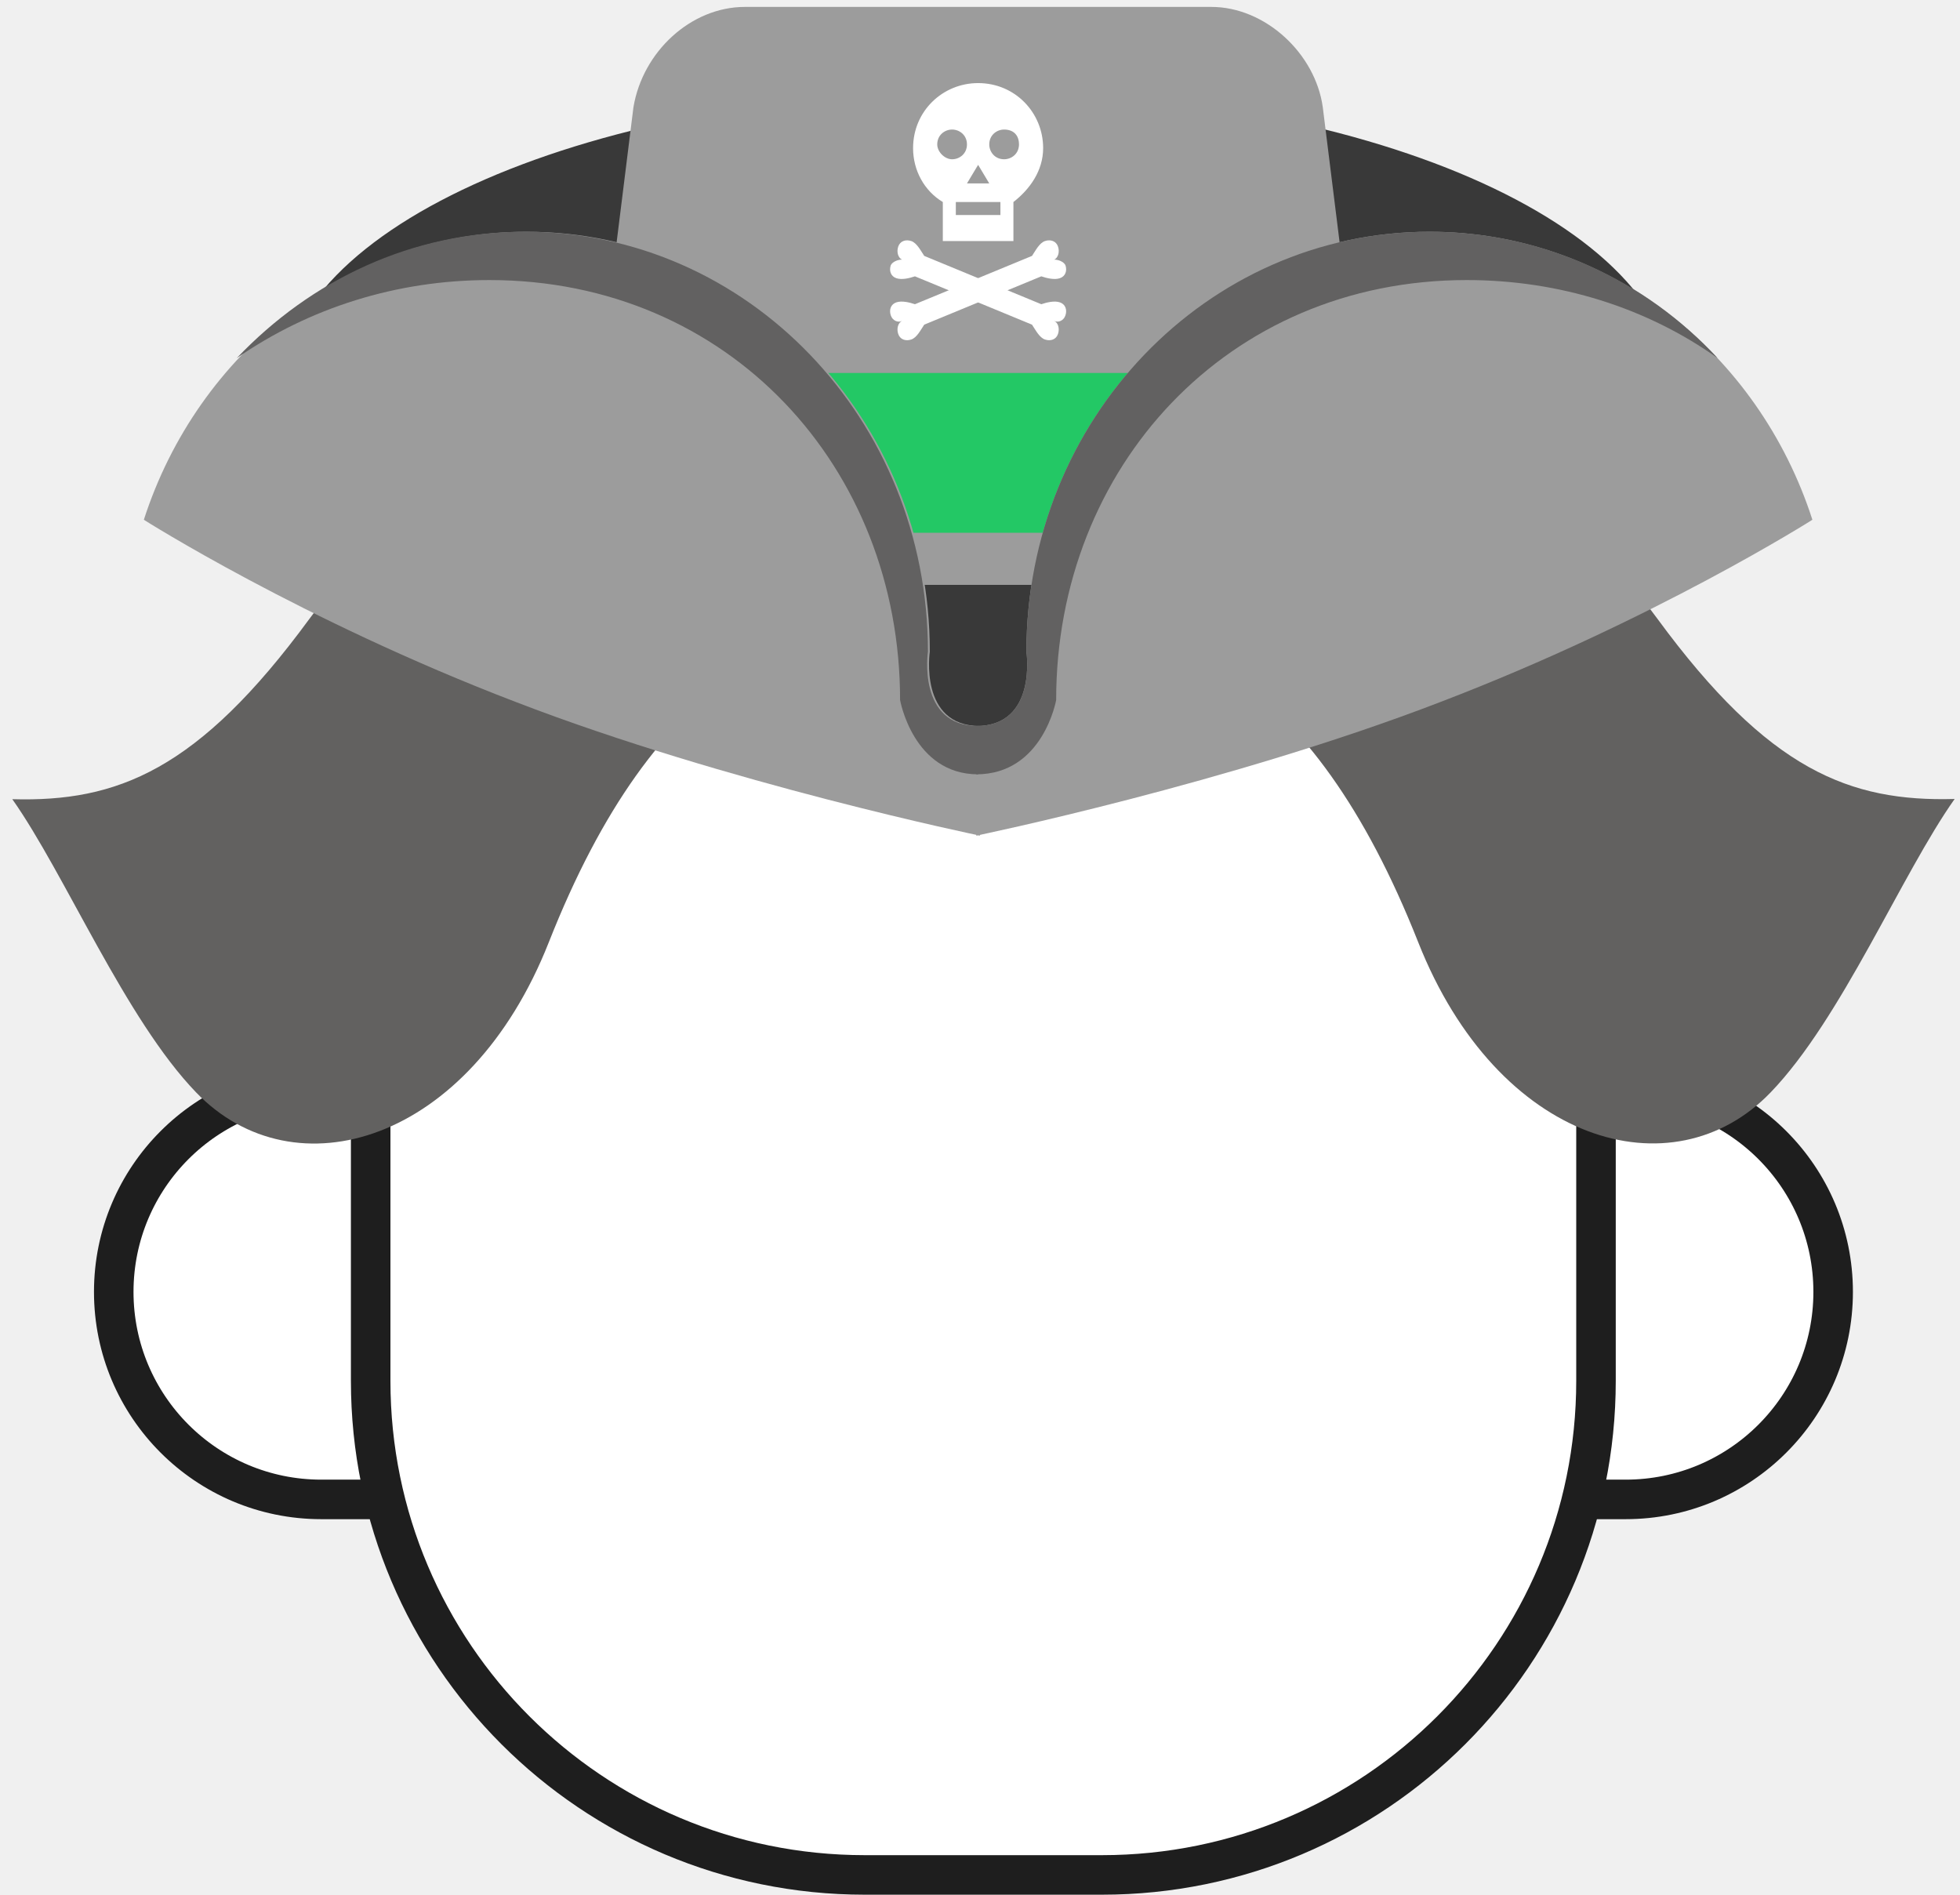
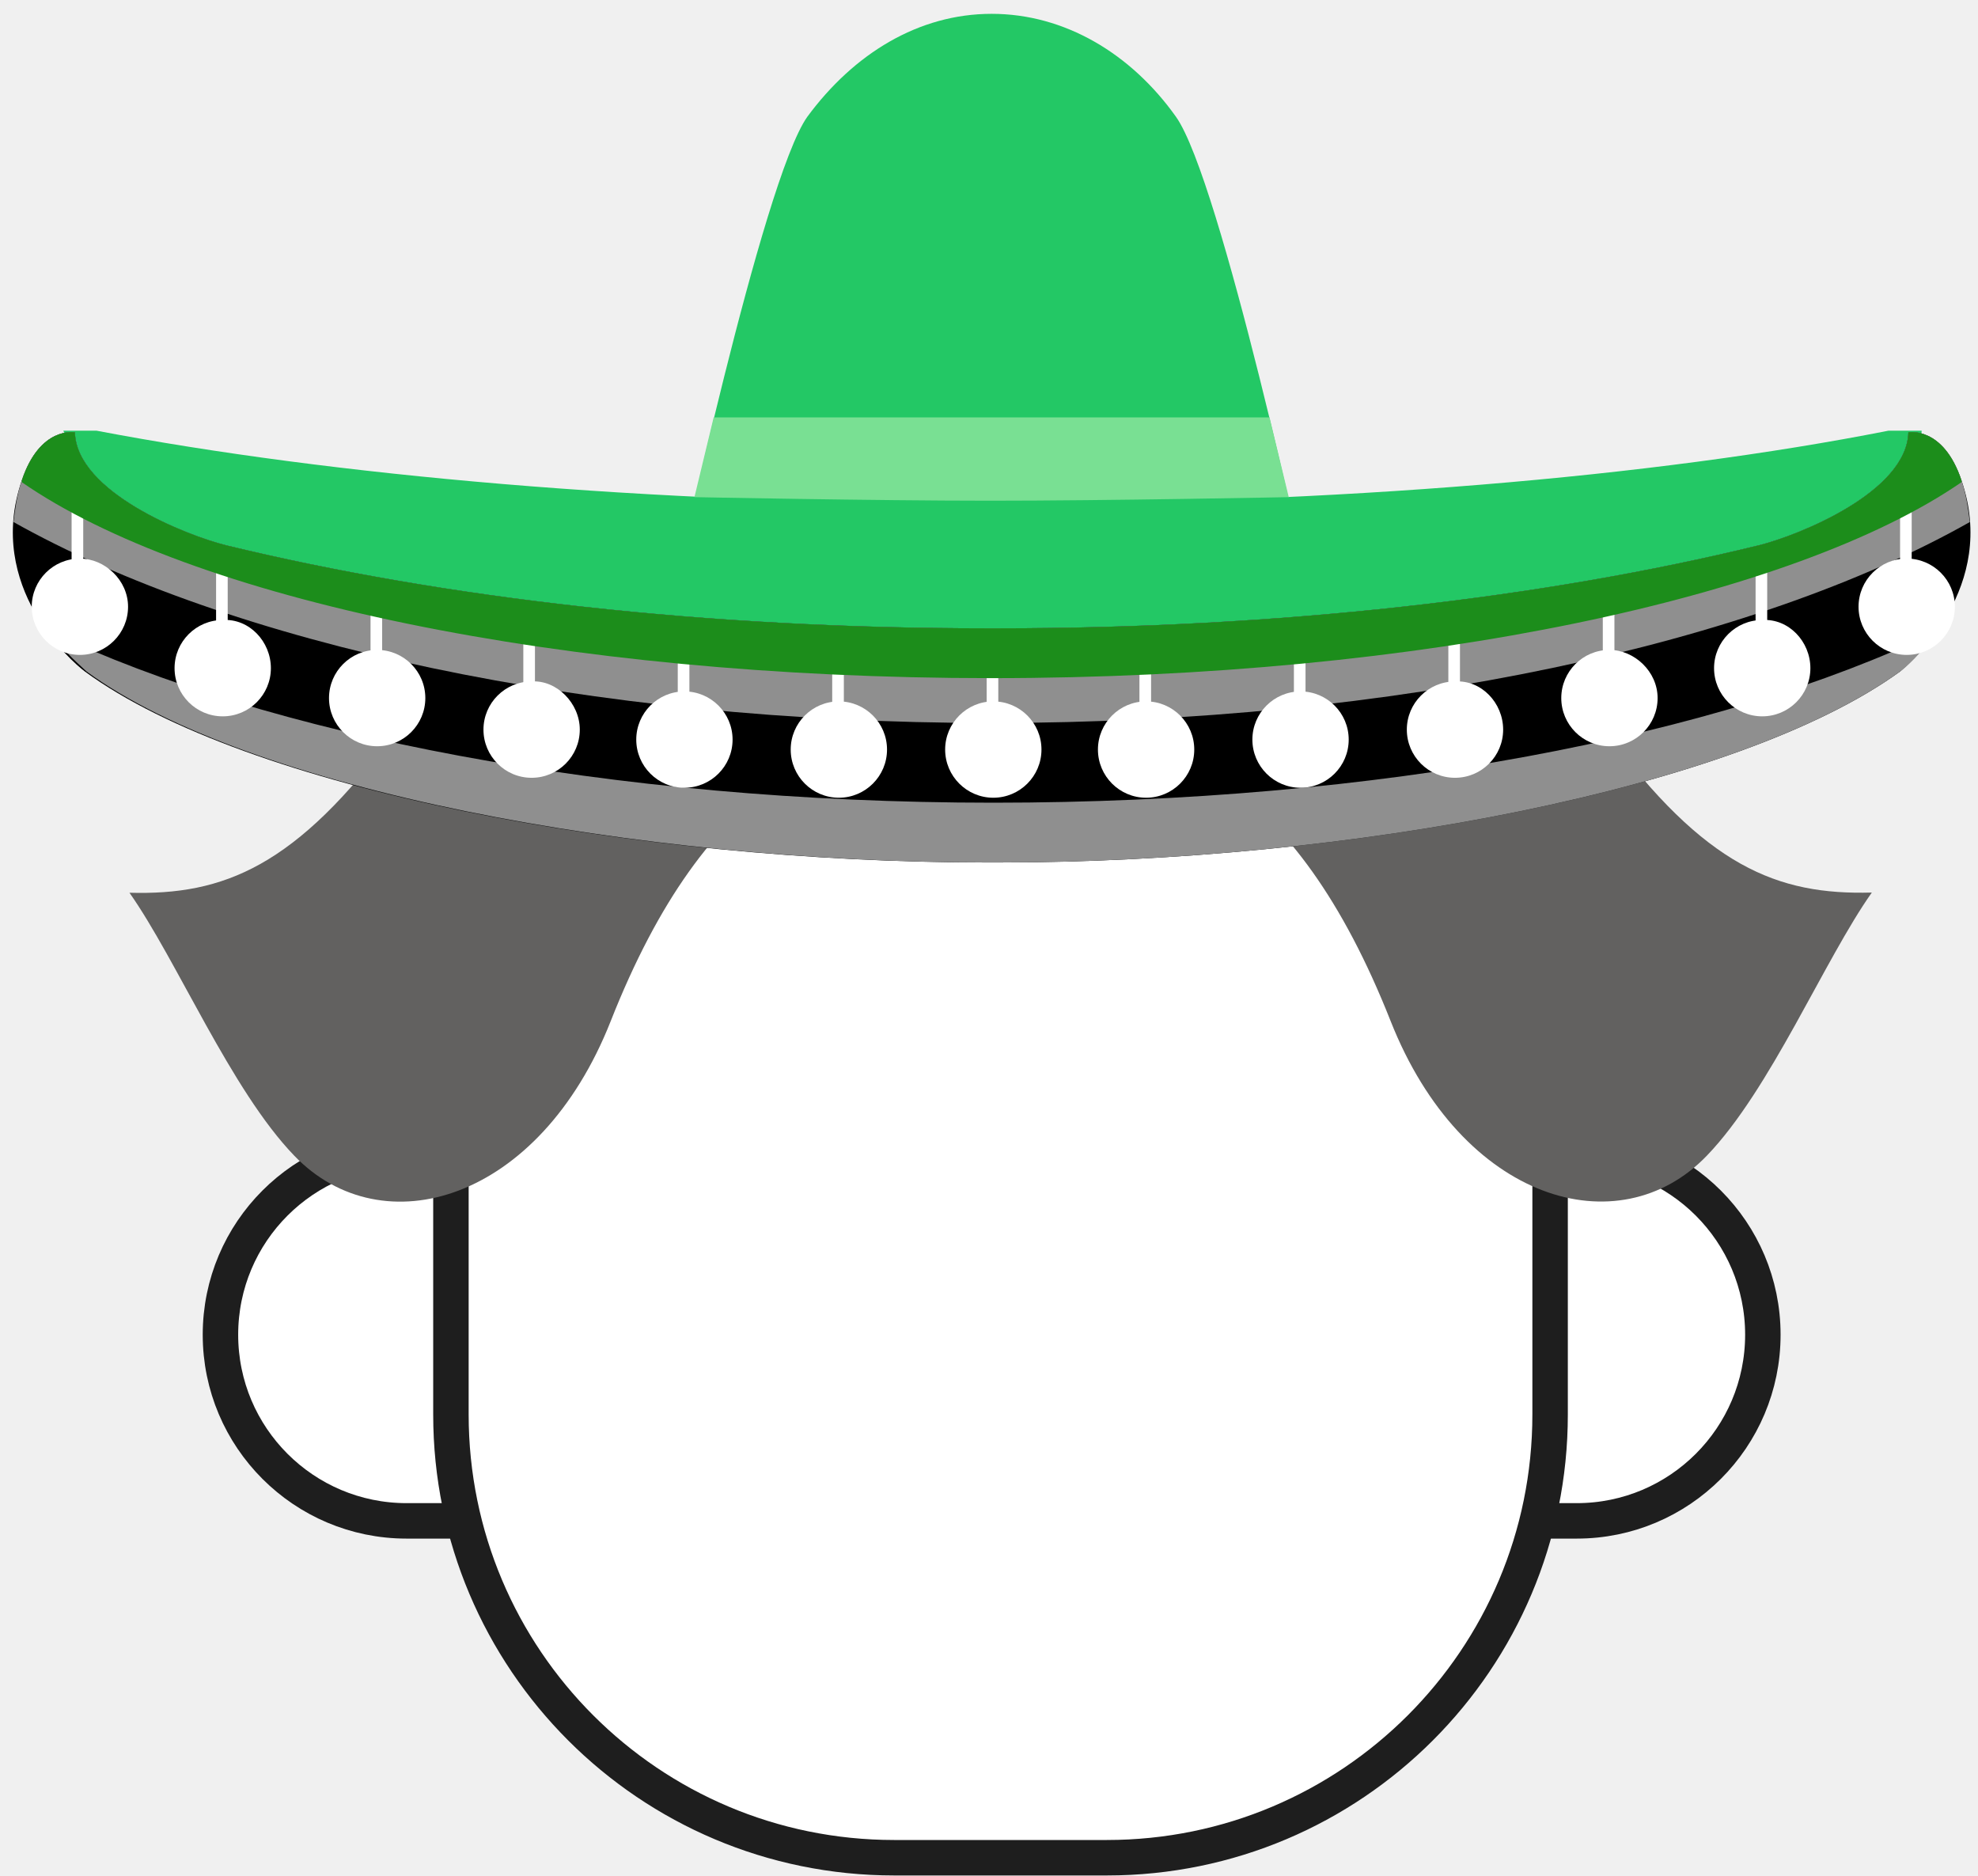
- <svg xmlns="http://www.w3.org/2000/svg" width="120" height="116" viewBox="0 0 120 116" fill="none">
-   <rect x="6.964" y="66.387" width="105.27" height="25.41" rx="12.705" fill="white" stroke="#1E1E1E" stroke-width="2.42" />
-   <rect x="22.694" y="34.927" width="75.02" height="79.86" rx="30.25" fill="white" stroke="#1E1E1E" stroke-width="2.42" />
-   <path d="M101.479 37.888C87.2 18.455 69.048 21.418 60.985 32.389C60.695 32.789 60.392 33.326 60.103 33.891C59.91 33.574 59.703 33.271 59.51 33.009C51.488 21.956 33.267 18.399 18.933 37.902C12.125 47.178 7.163 49.108 0.754 48.928C3.993 53.518 7.673 62.394 12.014 66.887C18.024 73.117 28.733 70.016 33.598 57.694C40.118 41.169 48.966 37.117 60.213 37.117C71.46 37.117 80.294 41.169 86.828 57.681C91.693 70.002 102.402 73.117 108.411 66.874C112.753 62.367 116.433 53.49 119.672 48.915C113.249 49.094 108.287 47.164 101.479 37.888Z" fill="#626160" />
-   <path d="M102.545 24.085C102.545 34.323 83.433 46.154 59.885 46.154C36.337 46.154 17.225 34.323 17.225 24.085C17.225 13.847 36.337 5.542 59.885 5.542C83.433 5.428 102.545 13.733 102.545 24.085Z" fill="#393939" />
-   <path d="M84.627 35.802L80.987 6.566C80.532 3.267 77.46 0.423 74.162 0.423H45.608C42.309 0.423 39.351 3.153 38.782 6.566L35.142 35.802H84.627Z" fill="#9C9C9C" />
-   <path d="M84.571 35.802L80.93 6.566C80.703 4.973 79.906 3.495 78.769 2.471C78.086 2.357 77.29 2.243 76.38 2.357C71.488 2.698 67.393 8.272 59.885 8.272C52.377 8.272 48.281 2.698 43.39 2.357C42.48 2.243 41.683 2.357 41.001 2.471C39.863 3.608 39.067 4.973 38.839 6.566L35.199 35.802H84.571Z" fill="#9C9C9C" />
-   <path d="M35.654 32.617H84.115L82.978 22.834H36.791L35.654 32.617Z" fill="#23C865" />
-   <path d="M63.866 9.069C63.866 6.907 62.16 5.087 59.885 5.087C57.723 5.087 55.903 6.794 55.903 9.069C55.903 10.434 56.586 11.685 57.723 12.368V14.757H62.046V12.368C63.07 11.572 63.866 10.434 63.866 9.069Z" fill="white" />
-   <path d="M59.202 8.841C59.202 9.41 58.747 9.751 58.292 9.751C57.837 9.751 57.382 9.296 57.382 8.841C57.382 8.272 57.837 7.931 58.292 7.931C58.747 7.931 59.202 8.272 59.202 8.841Z" fill="#9C9C9C" />
-   <path d="M62.387 8.841C62.387 9.41 61.932 9.751 61.477 9.751C60.908 9.751 60.567 9.296 60.567 8.841C60.567 8.272 61.022 7.931 61.477 7.931C62.046 7.931 62.387 8.272 62.387 8.841Z" fill="#9C9C9C" />
-   <path d="M59.885 11.23H59.202L59.543 10.661L59.885 10.093L60.226 10.661L60.567 11.23H59.885Z" fill="#9C9C9C" />
-   <path d="M61.25 12.368H58.52V13.164H61.25V12.368Z" fill="#9C9C9C" />
-   <path d="M64.549 15.894C64.776 15.781 64.89 15.439 64.776 15.098C64.663 14.757 64.321 14.643 63.98 14.757C63.639 14.871 63.411 15.326 63.184 15.667L56.017 18.625C55.676 18.511 55.221 18.397 54.879 18.511C54.538 18.625 54.424 18.966 54.538 19.307C54.652 19.648 54.993 19.762 55.221 19.648C54.993 19.762 54.879 20.104 54.993 20.445C55.107 20.786 55.448 20.9 55.789 20.786C56.131 20.672 56.358 20.217 56.586 19.876L63.753 16.918C64.094 17.032 64.549 17.146 64.89 17.032C65.231 16.918 65.345 16.577 65.231 16.236C65.118 16.008 64.776 15.894 64.549 15.894Z" fill="white" />
-   <path d="M55.221 15.894C54.993 15.781 54.879 15.439 54.993 15.098C55.107 14.757 55.448 14.643 55.789 14.757C56.131 14.871 56.358 15.326 56.586 15.667L63.753 18.625C64.094 18.511 64.549 18.397 64.89 18.511C65.231 18.625 65.345 18.966 65.231 19.307C65.118 19.648 64.776 19.762 64.549 19.648C64.776 19.762 64.89 20.104 64.776 20.445C64.663 20.786 64.321 20.9 63.98 20.786C63.639 20.672 63.411 20.217 63.184 19.876L56.017 16.918C55.676 17.032 55.221 17.146 54.879 17.032C54.538 16.918 54.424 16.577 54.538 16.236C54.652 16.008 54.993 15.894 55.221 15.894Z" fill="white" />
-   <path d="M8.807 31.821C12.106 21.582 21.32 14.188 32.241 14.188C45.892 14.188 56.927 25.678 56.927 39.898C56.927 39.898 56.244 44.448 59.998 44.448V51.16C59.998 51.16 44.527 47.974 31.559 42.969C18.476 37.964 8.807 31.821 8.807 31.821Z" fill="#9C9C9C" />
-   <path d="M110.963 31.821C107.664 21.582 98.449 14.188 87.528 14.188C73.877 14.188 62.842 25.678 62.842 39.898C62.842 39.898 63.525 44.448 59.771 44.448V51.16C59.771 51.16 75.242 47.974 88.211 42.969C101.293 37.964 110.963 31.821 110.963 31.821Z" fill="#9C9C9C" />
-   <path d="M29.966 17.146C44.641 17.146 55.107 28.635 55.107 42.855C55.107 42.855 55.903 47.406 59.885 47.406V44.448C56.131 44.448 56.813 39.898 56.813 39.898C56.813 25.678 45.779 14.188 32.127 14.188C25.188 14.188 19.045 17.146 14.495 21.924C18.931 18.852 24.278 17.146 29.966 17.146Z" fill="#626161" />
-   <path d="M64.663 42.855C64.663 28.635 75.128 17.146 89.803 17.146C95.491 17.146 100.838 18.852 105.161 21.924C100.724 17.146 94.468 14.188 87.528 14.188C73.877 14.188 62.842 25.678 62.842 39.898C62.842 39.898 63.525 44.448 59.771 44.448V47.406C63.866 47.406 64.663 42.855 64.663 42.855Z" fill="#626161" />
+ <svg xmlns="http://www.w3.org/2000/svg" width="135" height="128" viewBox="0 0 135 128" fill="none">
+   <rect x="15.046" y="78.387" width="105.27" height="25.41" rx="12.705" fill="white" stroke="#1E1E1E" stroke-width="2.42" />
+   <rect x="30.776" y="46.927" width="75.02" height="79.86" rx="30.25" fill="white" stroke="#1E1E1E" stroke-width="2.42" />
+   <path d="M109.561 49.888C95.282 30.455 77.13 33.418 69.067 44.389C68.777 44.789 68.474 45.326 68.185 45.891C67.992 45.574 67.785 45.271 67.592 45.009C59.57 33.956 41.35 30.399 27.015 49.902C20.207 59.178 15.245 61.108 8.836 60.928C12.075 65.518 15.755 74.394 20.096 78.887C26.106 85.117 36.815 82.016 41.68 69.694C48.2 53.169 57.048 49.117 68.295 49.117C79.542 49.117 88.376 53.169 94.909 69.68C99.775 82.002 110.484 85.117 116.493 78.874C120.835 74.367 124.515 65.49 127.754 60.915C121.331 61.094 116.369 59.164 109.561 49.888Z" fill="#626160" />
+   <path d="M67.681 34.381C44.105 34.381 22.682 32.454 6.587 29.394H4.32L9.081 39.368L23.929 45.716L80.035 48.096L130.361 39.368L131.155 29.394H128.888C112.793 32.568 91.257 34.381 67.681 34.381Z" fill="#23C865" />
+   <path d="M133.875 32.794C132.628 29.054 130.248 29.507 130.248 29.507C130.134 33.588 122.767 36.535 120.047 37.215C105.198 40.842 87.29 42.882 68.134 42.882C68.021 42.882 67.454 42.882 67.341 42.882C48.185 42.882 30.39 40.842 15.428 37.215C12.708 36.535 5.227 33.588 5.113 29.507C5.113 29.507 2.733 29.054 1.486 32.794C-1.007 40.048 4.887 45.149 5.793 45.829C16.788 53.877 43.311 58.864 67.341 58.864C67.454 58.864 68.021 58.864 68.134 58.864C92.163 58.864 118.573 53.877 129.681 45.829C130.475 45.149 136.369 40.048 133.875 32.794Z" fill="black" />
+   <path d="M68.134 58.864C92.163 58.864 118.573 53.877 129.681 45.829C130.021 45.602 131.155 44.582 132.175 43.109C117.326 50.25 93.977 54.783 67.794 54.783C41.611 54.783 18.262 50.136 3.413 43.109C4.433 44.582 5.567 45.489 5.907 45.829C16.901 53.877 43.425 58.864 67.454 58.864C67.454 58.864 68.021 58.864 68.134 58.864Z" fill="#8F8F8F" />
+   <path d="M80.262 7.971C77.202 3.664 72.668 0.944 67.681 0.944C62.693 0.944 58.273 3.664 55.099 7.971C52.039 12.279 46.032 40.275 46.032 40.275H67.681H89.33C89.33 40.162 83.323 12.279 80.262 7.971Z" fill="#23C865" />
+   <path d="M67.681 49.343C95.337 49.343 119.82 43.902 134.442 35.628C134.328 34.721 134.215 33.814 133.875 32.794C132.628 29.054 130.248 29.507 130.248 29.507C130.135 33.588 122.767 36.535 120.047 37.215C105.198 40.842 87.29 42.882 68.134 42.882C68.021 42.882 67.454 42.882 67.341 42.882C48.185 42.882 30.39 40.842 15.428 37.215C12.708 36.535 5.227 33.588 5.114 29.507C5.114 29.507 2.733 29.054 1.486 32.794C1.146 33.814 1.033 34.721 0.92 35.628C15.655 43.902 40.024 49.343 67.681 49.343Z" fill="#8F8F8F" />
+   <path d="M71.081 51.156C71.081 52.97 69.608 54.444 67.794 54.444C65.981 54.444 64.507 52.97 64.507 51.156C64.507 49.343 65.981 47.869 67.794 47.869C69.608 47.869 71.081 49.343 71.081 51.156Z" fill="white" />
+   <path d="M68.134 43.562H67.341V48.889H68.134V43.562Z" fill="white" />
+   <path d="M81.509 51.156C81.509 52.97 80.035 54.444 78.222 54.444C76.408 54.444 74.935 52.97 74.935 51.156C74.935 49.343 76.408 47.869 78.222 47.869C80.035 47.869 81.509 49.343 81.509 51.156Z" fill="white" />
+   <path d="M78.562 43.562H77.768V48.889H78.562V43.562Z" fill="white" />
+   <path d="M92.05 50.476C92.05 52.29 90.577 53.763 88.763 53.763C86.95 53.763 85.476 52.29 85.476 50.476C85.476 48.663 86.95 47.189 88.763 47.189C90.577 47.189 92.05 48.663 92.05 50.476Z" fill="white" />
+   <path d="M89.103 42.882H88.31V48.209H89.103V42.882Z" fill="white" />
+   <path d="M102.591 49.796C102.591 51.61 101.118 53.083 99.304 53.083C97.491 53.083 96.017 51.61 96.017 49.796C96.017 47.983 97.491 46.509 99.304 46.509C101.118 46.396 102.591 47.983 102.591 49.796Z" fill="white" />
+   <path d="M99.644 42.202H98.851V47.529H99.644V42.202Z" fill="white" />
+   <path d="M113.133 47.643C113.133 49.456 111.659 50.93 109.846 50.93C108.032 50.93 106.558 49.456 106.558 47.643C106.558 45.829 108.032 44.356 109.846 44.356C111.546 44.356 113.133 45.829 113.133 47.643Z" fill="white" />
+   <path d="M110.186 40.048H109.392V45.376H110.186V40.048Z" fill="white" />
+   <path d="M123.56 45.602C123.56 47.416 122.087 48.889 120.273 48.889C118.46 48.889 116.986 47.416 116.986 45.602C116.986 43.789 118.46 42.315 120.273 42.315C122.087 42.202 123.56 43.789 123.56 45.602Z" fill="white" />
+   <path d="M120.613 38.008H119.82V43.336H120.613V38.008Z" fill="white" />
+   <path d="M133.422 41.409C133.422 43.222 131.948 44.696 130.134 44.696C128.321 44.696 126.847 43.222 126.847 41.409C126.847 39.595 128.321 38.122 130.134 38.122C131.948 38.122 133.422 39.595 133.422 41.409Z" fill="white" />
+   <path d="M130.474 33.814H129.681V39.142H130.474V33.814Z" fill="white" />
+   <path d="M8.74 41.409C8.74 43.222 7.267 44.696 5.453 44.696C3.64 44.696 2.166 43.222 2.166 41.409C2.166 39.595 3.64 38.122 5.453 38.122C7.154 38.122 8.74 39.595 8.74 41.409Z" fill="white" />
+   <path d="M5.68 33.814H4.887V39.142H5.68V33.814Z" fill="white" />
+   <path d="M18.488 45.602C18.488 47.416 17.015 48.889 15.201 48.889C13.388 48.889 11.914 47.416 11.914 45.602C11.914 43.789 13.388 42.315 15.201 42.315C17.015 42.202 18.488 43.789 18.488 45.602Z" fill="white" />
+   <path d="M15.541 38.008H14.748V43.336H15.541V38.008Z" fill="white" />
+   <path d="M29.029 47.643C29.029 49.456 27.556 50.93 25.742 50.93C23.929 50.93 22.455 49.456 22.455 47.643C22.455 45.829 23.929 44.356 25.742 44.356C27.556 44.356 29.029 45.829 29.029 47.643Z" fill="white" />
+   <path d="M26.082 40.048H25.289V45.376H26.082V40.048Z" fill="white" />
+   <path d="M39.571 49.796C39.571 51.61 38.097 53.083 36.284 53.083C34.47 53.083 32.997 51.61 32.997 49.796C32.997 47.983 34.47 46.509 36.284 46.509C37.984 46.396 39.571 47.983 39.571 49.796Z" fill="white" />
+   <path d="M36.511 42.202H35.717V47.529H36.511V42.202Z" fill="white" />
+   <path d="M49.999 50.476C49.999 52.29 48.525 53.763 46.712 53.763C44.898 53.763 43.425 52.29 43.425 50.476C43.425 48.663 44.898 47.189 46.712 47.189C48.525 47.189 49.999 48.663 49.999 50.476Z" fill="white" />
+   <path d="M47.052 42.882H46.258V48.209H47.052V42.882Z" fill="white" />
+   <path d="M60.54 51.156C60.54 52.97 59.066 54.444 57.253 54.444C55.439 54.444 53.966 52.97 53.966 51.156C53.966 49.343 55.439 47.869 57.253 47.869C59.066 47.869 60.54 49.343 60.54 51.156Z" fill="white" />
+   <path d="M57.593 43.562H56.799V48.889H57.593V43.562Z" fill="white" />
+   <path d="M67.681 46.282C97.151 46.282 122.54 40.729 133.875 32.908V32.794C132.628 29.054 130.248 29.507 130.248 29.507C130.134 33.588 122.767 36.535 120.047 37.215C105.198 40.842 87.29 42.882 68.134 42.882C68.021 42.882 67.454 42.882 67.341 42.882C48.185 42.882 30.39 40.842 15.428 37.215C12.708 36.535 5.227 33.588 5.113 29.507C5.113 29.507 2.733 29.054 1.486 32.794V32.908C12.934 40.842 38.211 46.282 67.681 46.282Z" fill="#1C8D1B" />
+   <path d="M48.708 28.486H86.646L87.958 33.929C87.958 33.929 75.518 34.175 67.533 34.173C59.663 34.172 47.396 33.929 47.396 33.929L48.708 28.486Z" fill="#79E093" />
</svg>
